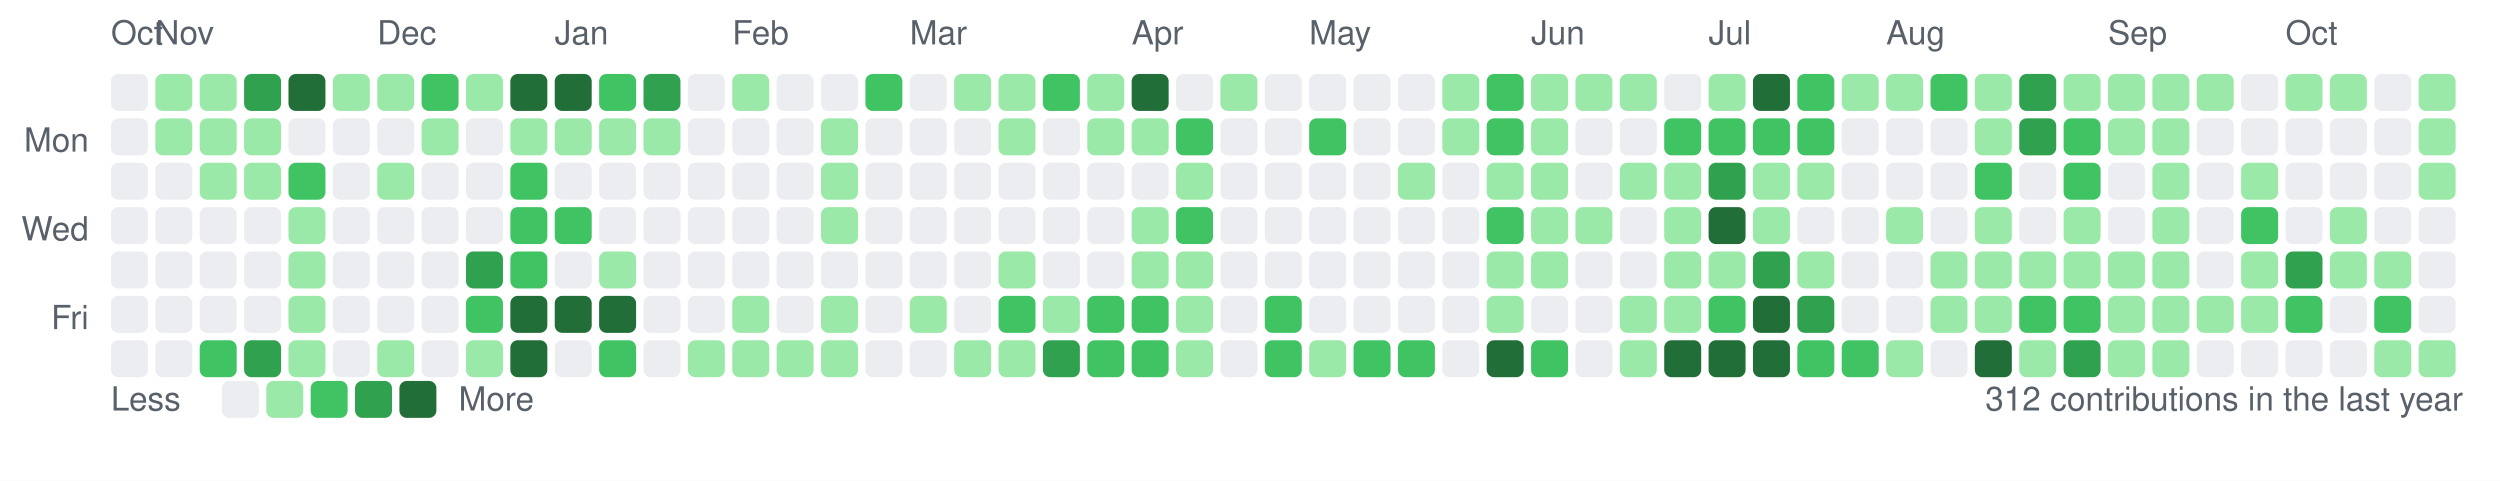
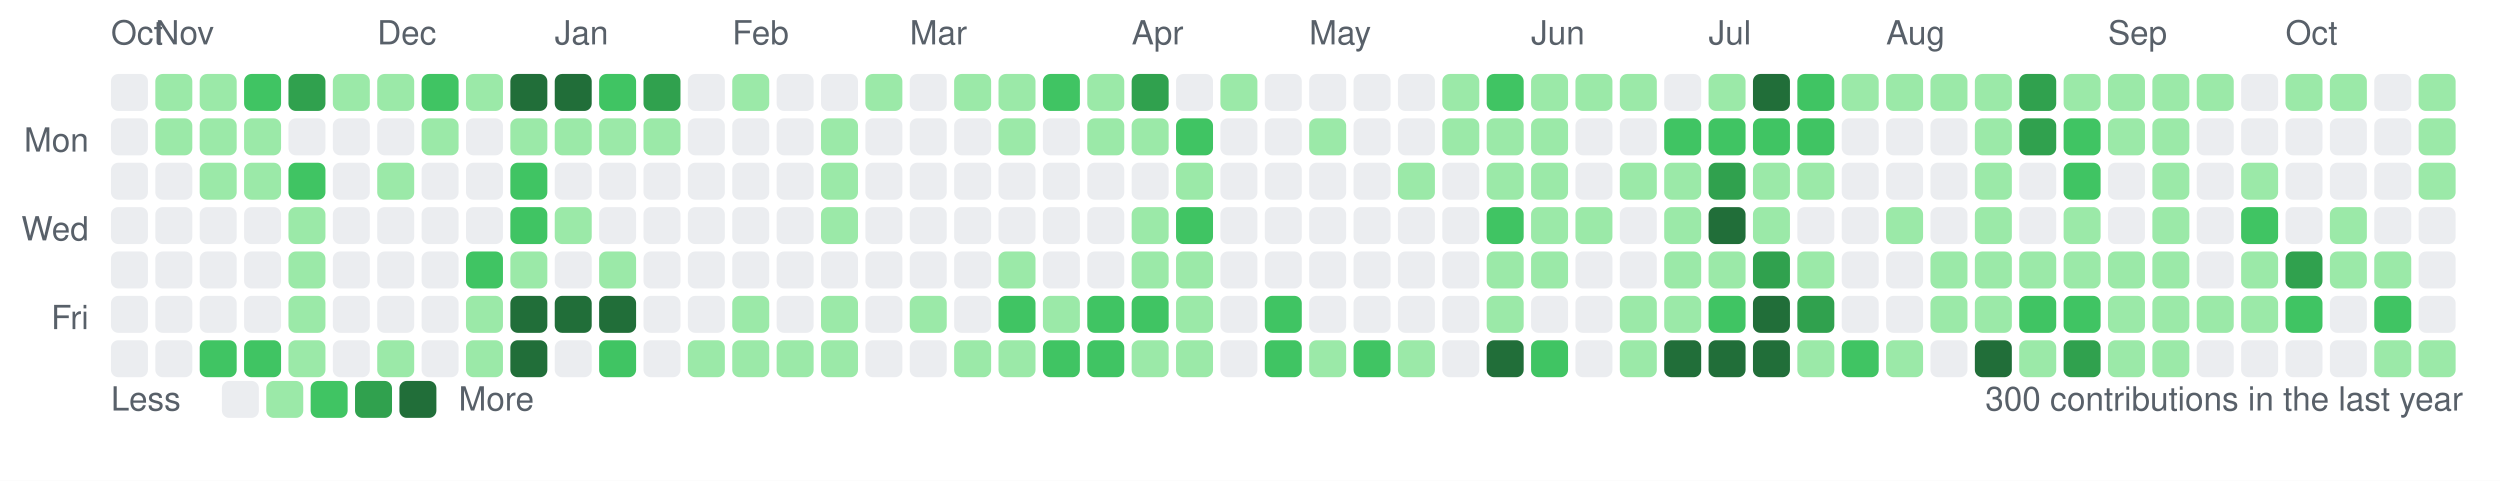
<svg xmlns="http://www.w3.org/2000/svg" width="676" height="130" viewBox="0 0 676 130" role="img" aria-label="cgycorey contribution graph">
  <rect width="676" height="130" fill="#ffffff" />
  <text x="24" y="41" font-size="9" text-anchor="end" fill="#586069" font-family="-apple-system,BlinkMacSystemFont,Segoe UI,Helvetica,Arial,sans-serif">Mon</text>
  <text x="24" y="65" font-size="9" text-anchor="end" fill="#586069" font-family="-apple-system,BlinkMacSystemFont,Segoe UI,Helvetica,Arial,sans-serif">Wed</text>
  <text x="24" y="89" font-size="9" text-anchor="end" fill="#586069" font-family="-apple-system,BlinkMacSystemFont,Segoe UI,Helvetica,Arial,sans-serif">Fri</text>
  <rect x="30" y="20" width="10" height="10" rx="2" fill="#ebedf0" />
  <rect x="30" y="32" width="10" height="10" rx="2" fill="#ebedf0" />
  <rect x="30" y="44" width="10" height="10" rx="2" fill="#ebedf0" />
  <rect x="30" y="56" width="10" height="10" rx="2" fill="#ebedf0" />
  <rect x="30" y="68" width="10" height="10" rx="2" fill="#ebedf0" />
  <rect x="30" y="80" width="10" height="10" rx="2" fill="#ebedf0" />
  <rect x="30" y="92" width="10" height="10" rx="2" fill="#ebedf0" />
  <rect x="42" y="20" width="10" height="10" rx="2" fill="#9be9a8" />
  <rect x="42" y="32" width="10" height="10" rx="2" fill="#9be9a8" />
  <rect x="42" y="44" width="10" height="10" rx="2" fill="#ebedf0" />
  <rect x="42" y="56" width="10" height="10" rx="2" fill="#ebedf0" />
  <rect x="42" y="68" width="10" height="10" rx="2" fill="#ebedf0" />
  <rect x="42" y="80" width="10" height="10" rx="2" fill="#ebedf0" />
  <rect x="42" y="92" width="10" height="10" rx="2" fill="#ebedf0" />
  <rect x="54" y="20" width="10" height="10" rx="2" fill="#9be9a8" />
  <rect x="54" y="32" width="10" height="10" rx="2" fill="#9be9a8" />
  <rect x="54" y="44" width="10" height="10" rx="2" fill="#9be9a8" />
  <rect x="54" y="56" width="10" height="10" rx="2" fill="#ebedf0" />
  <rect x="54" y="68" width="10" height="10" rx="2" fill="#ebedf0" />
  <rect x="54" y="80" width="10" height="10" rx="2" fill="#ebedf0" />
  <rect x="54" y="92" width="10" height="10" rx="2" fill="#40c463" />
-   <rect x="66" y="20" width="10" height="10" rx="2" fill="#30a14e" />
+   <rect x="66" y="20" width="10" height="10" rx="2" fill="#40c463" />
  <rect x="66" y="32" width="10" height="10" rx="2" fill="#9be9a8" />
  <rect x="66" y="44" width="10" height="10" rx="2" fill="#9be9a8" />
  <rect x="66" y="56" width="10" height="10" rx="2" fill="#ebedf0" />
  <rect x="66" y="68" width="10" height="10" rx="2" fill="#ebedf0" />
  <rect x="66" y="80" width="10" height="10" rx="2" fill="#ebedf0" />
-   <rect x="66" y="92" width="10" height="10" rx="2" fill="#30a14e" />
-   <rect x="78" y="20" width="10" height="10" rx="2" fill="#216e39" />
+   <rect x="66" y="92" width="10" height="10" rx="2" fill="#40c463" />
+   <rect x="78" y="20" width="10" height="10" rx="2" fill="#30a14e" />
  <rect x="78" y="32" width="10" height="10" rx="2" fill="#ebedf0" />
  <rect x="78" y="44" width="10" height="10" rx="2" fill="#40c463" />
  <rect x="78" y="56" width="10" height="10" rx="2" fill="#9be9a8" />
  <rect x="78" y="68" width="10" height="10" rx="2" fill="#9be9a8" />
  <rect x="78" y="80" width="10" height="10" rx="2" fill="#9be9a8" />
  <rect x="78" y="92" width="10" height="10" rx="2" fill="#9be9a8" />
  <rect x="90" y="20" width="10" height="10" rx="2" fill="#9be9a8" />
  <rect x="90" y="32" width="10" height="10" rx="2" fill="#ebedf0" />
  <rect x="90" y="44" width="10" height="10" rx="2" fill="#ebedf0" />
  <rect x="90" y="56" width="10" height="10" rx="2" fill="#ebedf0" />
  <rect x="90" y="68" width="10" height="10" rx="2" fill="#ebedf0" />
  <rect x="90" y="80" width="10" height="10" rx="2" fill="#ebedf0" />
  <rect x="90" y="92" width="10" height="10" rx="2" fill="#ebedf0" />
  <rect x="102" y="20" width="10" height="10" rx="2" fill="#9be9a8" />
  <rect x="102" y="32" width="10" height="10" rx="2" fill="#ebedf0" />
  <rect x="102" y="44" width="10" height="10" rx="2" fill="#9be9a8" />
  <rect x="102" y="56" width="10" height="10" rx="2" fill="#ebedf0" />
  <rect x="102" y="68" width="10" height="10" rx="2" fill="#ebedf0" />
  <rect x="102" y="80" width="10" height="10" rx="2" fill="#ebedf0" />
  <rect x="102" y="92" width="10" height="10" rx="2" fill="#9be9a8" />
  <rect x="114" y="20" width="10" height="10" rx="2" fill="#40c463" />
  <rect x="114" y="32" width="10" height="10" rx="2" fill="#9be9a8" />
  <rect x="114" y="44" width="10" height="10" rx="2" fill="#ebedf0" />
  <rect x="114" y="56" width="10" height="10" rx="2" fill="#ebedf0" />
  <rect x="114" y="68" width="10" height="10" rx="2" fill="#ebedf0" />
  <rect x="114" y="80" width="10" height="10" rx="2" fill="#ebedf0" />
  <rect x="114" y="92" width="10" height="10" rx="2" fill="#ebedf0" />
  <rect x="126" y="20" width="10" height="10" rx="2" fill="#9be9a8" />
  <rect x="126" y="32" width="10" height="10" rx="2" fill="#ebedf0" />
  <rect x="126" y="44" width="10" height="10" rx="2" fill="#ebedf0" />
  <rect x="126" y="56" width="10" height="10" rx="2" fill="#ebedf0" />
-   <rect x="126" y="68" width="10" height="10" rx="2" fill="#30a14e" />
-   <rect x="126" y="80" width="10" height="10" rx="2" fill="#40c463" />
+   <rect x="126" y="68" width="10" height="10" rx="2" fill="#40c463" />
+   <rect x="126" y="80" width="10" height="10" rx="2" fill="#9be9a8" />
  <rect x="126" y="92" width="10" height="10" rx="2" fill="#9be9a8" />
  <rect x="138" y="20" width="10" height="10" rx="2" fill="#216e39" />
  <rect x="138" y="32" width="10" height="10" rx="2" fill="#9be9a8" />
  <rect x="138" y="44" width="10" height="10" rx="2" fill="#40c463" />
  <rect x="138" y="56" width="10" height="10" rx="2" fill="#40c463" />
-   <rect x="138" y="68" width="10" height="10" rx="2" fill="#40c463" />
+   <rect x="138" y="68" width="10" height="10" rx="2" fill="#9be9a8" />
  <rect x="138" y="80" width="10" height="10" rx="2" fill="#216e39" />
  <rect x="138" y="92" width="10" height="10" rx="2" fill="#216e39" />
  <rect x="150" y="20" width="10" height="10" rx="2" fill="#216e39" />
  <rect x="150" y="32" width="10" height="10" rx="2" fill="#9be9a8" />
  <rect x="150" y="44" width="10" height="10" rx="2" fill="#ebedf0" />
-   <rect x="150" y="56" width="10" height="10" rx="2" fill="#40c463" />
+   <rect x="150" y="56" width="10" height="10" rx="2" fill="#9be9a8" />
  <rect x="150" y="68" width="10" height="10" rx="2" fill="#ebedf0" />
  <rect x="150" y="80" width="10" height="10" rx="2" fill="#216e39" />
  <rect x="150" y="92" width="10" height="10" rx="2" fill="#ebedf0" />
  <rect x="162" y="20" width="10" height="10" rx="2" fill="#40c463" />
  <rect x="162" y="32" width="10" height="10" rx="2" fill="#9be9a8" />
  <rect x="162" y="44" width="10" height="10" rx="2" fill="#ebedf0" />
  <rect x="162" y="56" width="10" height="10" rx="2" fill="#ebedf0" />
  <rect x="162" y="68" width="10" height="10" rx="2" fill="#9be9a8" />
  <rect x="162" y="80" width="10" height="10" rx="2" fill="#216e39" />
  <rect x="162" y="92" width="10" height="10" rx="2" fill="#40c463" />
  <rect x="174" y="20" width="10" height="10" rx="2" fill="#30a14e" />
  <rect x="174" y="32" width="10" height="10" rx="2" fill="#9be9a8" />
  <rect x="174" y="44" width="10" height="10" rx="2" fill="#ebedf0" />
  <rect x="174" y="56" width="10" height="10" rx="2" fill="#ebedf0" />
  <rect x="174" y="68" width="10" height="10" rx="2" fill="#ebedf0" />
  <rect x="174" y="80" width="10" height="10" rx="2" fill="#ebedf0" />
  <rect x="174" y="92" width="10" height="10" rx="2" fill="#ebedf0" />
  <rect x="186" y="20" width="10" height="10" rx="2" fill="#ebedf0" />
  <rect x="186" y="32" width="10" height="10" rx="2" fill="#ebedf0" />
  <rect x="186" y="44" width="10" height="10" rx="2" fill="#ebedf0" />
  <rect x="186" y="56" width="10" height="10" rx="2" fill="#ebedf0" />
  <rect x="186" y="68" width="10" height="10" rx="2" fill="#ebedf0" />
  <rect x="186" y="80" width="10" height="10" rx="2" fill="#ebedf0" />
  <rect x="186" y="92" width="10" height="10" rx="2" fill="#9be9a8" />
  <rect x="198" y="20" width="10" height="10" rx="2" fill="#9be9a8" />
  <rect x="198" y="32" width="10" height="10" rx="2" fill="#ebedf0" />
  <rect x="198" y="44" width="10" height="10" rx="2" fill="#ebedf0" />
  <rect x="198" y="56" width="10" height="10" rx="2" fill="#ebedf0" />
  <rect x="198" y="68" width="10" height="10" rx="2" fill="#ebedf0" />
  <rect x="198" y="80" width="10" height="10" rx="2" fill="#9be9a8" />
  <rect x="198" y="92" width="10" height="10" rx="2" fill="#9be9a8" />
  <rect x="210" y="20" width="10" height="10" rx="2" fill="#ebedf0" />
  <rect x="210" y="32" width="10" height="10" rx="2" fill="#ebedf0" />
  <rect x="210" y="44" width="10" height="10" rx="2" fill="#ebedf0" />
  <rect x="210" y="56" width="10" height="10" rx="2" fill="#ebedf0" />
  <rect x="210" y="68" width="10" height="10" rx="2" fill="#ebedf0" />
  <rect x="210" y="80" width="10" height="10" rx="2" fill="#ebedf0" />
  <rect x="210" y="92" width="10" height="10" rx="2" fill="#9be9a8" />
  <rect x="222" y="20" width="10" height="10" rx="2" fill="#ebedf0" />
  <rect x="222" y="32" width="10" height="10" rx="2" fill="#9be9a8" />
  <rect x="222" y="44" width="10" height="10" rx="2" fill="#9be9a8" />
  <rect x="222" y="56" width="10" height="10" rx="2" fill="#9be9a8" />
  <rect x="222" y="68" width="10" height="10" rx="2" fill="#ebedf0" />
  <rect x="222" y="80" width="10" height="10" rx="2" fill="#9be9a8" />
  <rect x="222" y="92" width="10" height="10" rx="2" fill="#9be9a8" />
-   <rect x="234" y="20" width="10" height="10" rx="2" fill="#40c463" />
+   <rect x="234" y="20" width="10" height="10" rx="2" fill="#9be9a8" />
  <rect x="234" y="32" width="10" height="10" rx="2" fill="#ebedf0" />
  <rect x="234" y="44" width="10" height="10" rx="2" fill="#ebedf0" />
  <rect x="234" y="56" width="10" height="10" rx="2" fill="#ebedf0" />
  <rect x="234" y="68" width="10" height="10" rx="2" fill="#ebedf0" />
  <rect x="234" y="80" width="10" height="10" rx="2" fill="#ebedf0" />
  <rect x="234" y="92" width="10" height="10" rx="2" fill="#ebedf0" />
  <rect x="246" y="20" width="10" height="10" rx="2" fill="#ebedf0" />
  <rect x="246" y="32" width="10" height="10" rx="2" fill="#ebedf0" />
  <rect x="246" y="44" width="10" height="10" rx="2" fill="#ebedf0" />
  <rect x="246" y="56" width="10" height="10" rx="2" fill="#ebedf0" />
  <rect x="246" y="68" width="10" height="10" rx="2" fill="#ebedf0" />
  <rect x="246" y="80" width="10" height="10" rx="2" fill="#9be9a8" />
  <rect x="246" y="92" width="10" height="10" rx="2" fill="#ebedf0" />
  <rect x="258" y="20" width="10" height="10" rx="2" fill="#9be9a8" />
  <rect x="258" y="32" width="10" height="10" rx="2" fill="#ebedf0" />
  <rect x="258" y="44" width="10" height="10" rx="2" fill="#ebedf0" />
  <rect x="258" y="56" width="10" height="10" rx="2" fill="#ebedf0" />
  <rect x="258" y="68" width="10" height="10" rx="2" fill="#ebedf0" />
  <rect x="258" y="80" width="10" height="10" rx="2" fill="#ebedf0" />
  <rect x="258" y="92" width="10" height="10" rx="2" fill="#9be9a8" />
  <rect x="270" y="20" width="10" height="10" rx="2" fill="#9be9a8" />
  <rect x="270" y="32" width="10" height="10" rx="2" fill="#9be9a8" />
  <rect x="270" y="44" width="10" height="10" rx="2" fill="#ebedf0" />
  <rect x="270" y="56" width="10" height="10" rx="2" fill="#ebedf0" />
  <rect x="270" y="68" width="10" height="10" rx="2" fill="#9be9a8" />
  <rect x="270" y="80" width="10" height="10" rx="2" fill="#40c463" />
  <rect x="270" y="92" width="10" height="10" rx="2" fill="#9be9a8" />
  <rect x="282" y="20" width="10" height="10" rx="2" fill="#40c463" />
  <rect x="282" y="32" width="10" height="10" rx="2" fill="#ebedf0" />
  <rect x="282" y="44" width="10" height="10" rx="2" fill="#ebedf0" />
  <rect x="282" y="56" width="10" height="10" rx="2" fill="#ebedf0" />
  <rect x="282" y="68" width="10" height="10" rx="2" fill="#ebedf0" />
  <rect x="282" y="80" width="10" height="10" rx="2" fill="#9be9a8" />
-   <rect x="282" y="92" width="10" height="10" rx="2" fill="#30a14e" />
+   <rect x="282" y="92" width="10" height="10" rx="2" fill="#40c463" />
  <rect x="294" y="20" width="10" height="10" rx="2" fill="#9be9a8" />
  <rect x="294" y="32" width="10" height="10" rx="2" fill="#9be9a8" />
  <rect x="294" y="44" width="10" height="10" rx="2" fill="#ebedf0" />
  <rect x="294" y="56" width="10" height="10" rx="2" fill="#ebedf0" />
  <rect x="294" y="68" width="10" height="10" rx="2" fill="#ebedf0" />
  <rect x="294" y="80" width="10" height="10" rx="2" fill="#40c463" />
  <rect x="294" y="92" width="10" height="10" rx="2" fill="#40c463" />
-   <rect x="306" y="20" width="10" height="10" rx="2" fill="#216e39" />
+   <rect x="306" y="20" width="10" height="10" rx="2" fill="#30a14e" />
  <rect x="306" y="32" width="10" height="10" rx="2" fill="#9be9a8" />
  <rect x="306" y="44" width="10" height="10" rx="2" fill="#ebedf0" />
  <rect x="306" y="56" width="10" height="10" rx="2" fill="#9be9a8" />
  <rect x="306" y="68" width="10" height="10" rx="2" fill="#9be9a8" />
  <rect x="306" y="80" width="10" height="10" rx="2" fill="#40c463" />
-   <rect x="306" y="92" width="10" height="10" rx="2" fill="#40c463" />
+   <rect x="306" y="92" width="10" height="10" rx="2" fill="#9be9a8" />
  <rect x="318" y="20" width="10" height="10" rx="2" fill="#ebedf0" />
  <rect x="318" y="32" width="10" height="10" rx="2" fill="#40c463" />
  <rect x="318" y="44" width="10" height="10" rx="2" fill="#9be9a8" />
  <rect x="318" y="56" width="10" height="10" rx="2" fill="#40c463" />
  <rect x="318" y="68" width="10" height="10" rx="2" fill="#9be9a8" />
  <rect x="318" y="80" width="10" height="10" rx="2" fill="#9be9a8" />
  <rect x="318" y="92" width="10" height="10" rx="2" fill="#9be9a8" />
  <rect x="330" y="20" width="10" height="10" rx="2" fill="#9be9a8" />
  <rect x="330" y="32" width="10" height="10" rx="2" fill="#ebedf0" />
  <rect x="330" y="44" width="10" height="10" rx="2" fill="#ebedf0" />
  <rect x="330" y="56" width="10" height="10" rx="2" fill="#ebedf0" />
  <rect x="330" y="68" width="10" height="10" rx="2" fill="#ebedf0" />
  <rect x="330" y="80" width="10" height="10" rx="2" fill="#ebedf0" />
  <rect x="330" y="92" width="10" height="10" rx="2" fill="#ebedf0" />
  <rect x="342" y="20" width="10" height="10" rx="2" fill="#ebedf0" />
  <rect x="342" y="32" width="10" height="10" rx="2" fill="#ebedf0" />
  <rect x="342" y="44" width="10" height="10" rx="2" fill="#ebedf0" />
  <rect x="342" y="56" width="10" height="10" rx="2" fill="#ebedf0" />
  <rect x="342" y="68" width="10" height="10" rx="2" fill="#ebedf0" />
  <rect x="342" y="80" width="10" height="10" rx="2" fill="#40c463" />
  <rect x="342" y="92" width="10" height="10" rx="2" fill="#40c463" />
  <rect x="354" y="20" width="10" height="10" rx="2" fill="#ebedf0" />
-   <rect x="354" y="32" width="10" height="10" rx="2" fill="#40c463" />
+   <rect x="354" y="32" width="10" height="10" rx="2" fill="#9be9a8" />
  <rect x="354" y="44" width="10" height="10" rx="2" fill="#ebedf0" />
  <rect x="354" y="56" width="10" height="10" rx="2" fill="#ebedf0" />
  <rect x="354" y="68" width="10" height="10" rx="2" fill="#ebedf0" />
  <rect x="354" y="80" width="10" height="10" rx="2" fill="#ebedf0" />
  <rect x="354" y="92" width="10" height="10" rx="2" fill="#9be9a8" />
  <rect x="366" y="20" width="10" height="10" rx="2" fill="#ebedf0" />
  <rect x="366" y="32" width="10" height="10" rx="2" fill="#ebedf0" />
  <rect x="366" y="44" width="10" height="10" rx="2" fill="#ebedf0" />
  <rect x="366" y="56" width="10" height="10" rx="2" fill="#ebedf0" />
  <rect x="366" y="68" width="10" height="10" rx="2" fill="#ebedf0" />
  <rect x="366" y="80" width="10" height="10" rx="2" fill="#ebedf0" />
  <rect x="366" y="92" width="10" height="10" rx="2" fill="#40c463" />
  <rect x="378" y="20" width="10" height="10" rx="2" fill="#ebedf0" />
  <rect x="378" y="32" width="10" height="10" rx="2" fill="#ebedf0" />
  <rect x="378" y="44" width="10" height="10" rx="2" fill="#9be9a8" />
  <rect x="378" y="56" width="10" height="10" rx="2" fill="#ebedf0" />
  <rect x="378" y="68" width="10" height="10" rx="2" fill="#ebedf0" />
  <rect x="378" y="80" width="10" height="10" rx="2" fill="#ebedf0" />
-   <rect x="378" y="92" width="10" height="10" rx="2" fill="#40c463" />
+   <rect x="378" y="92" width="10" height="10" rx="2" fill="#9be9a8" />
  <rect x="390" y="20" width="10" height="10" rx="2" fill="#9be9a8" />
  <rect x="390" y="32" width="10" height="10" rx="2" fill="#9be9a8" />
  <rect x="390" y="44" width="10" height="10" rx="2" fill="#ebedf0" />
  <rect x="390" y="56" width="10" height="10" rx="2" fill="#ebedf0" />
  <rect x="390" y="68" width="10" height="10" rx="2" fill="#ebedf0" />
  <rect x="390" y="80" width="10" height="10" rx="2" fill="#ebedf0" />
  <rect x="390" y="92" width="10" height="10" rx="2" fill="#ebedf0" />
  <rect x="402" y="20" width="10" height="10" rx="2" fill="#40c463" />
-   <rect x="402" y="32" width="10" height="10" rx="2" fill="#40c463" />
+   <rect x="402" y="32" width="10" height="10" rx="2" fill="#9be9a8" />
  <rect x="402" y="44" width="10" height="10" rx="2" fill="#9be9a8" />
  <rect x="402" y="56" width="10" height="10" rx="2" fill="#40c463" />
  <rect x="402" y="68" width="10" height="10" rx="2" fill="#9be9a8" />
  <rect x="402" y="80" width="10" height="10" rx="2" fill="#9be9a8" />
  <rect x="402" y="92" width="10" height="10" rx="2" fill="#216e39" />
  <rect x="414" y="20" width="10" height="10" rx="2" fill="#9be9a8" />
  <rect x="414" y="32" width="10" height="10" rx="2" fill="#9be9a8" />
  <rect x="414" y="44" width="10" height="10" rx="2" fill="#9be9a8" />
  <rect x="414" y="56" width="10" height="10" rx="2" fill="#9be9a8" />
  <rect x="414" y="68" width="10" height="10" rx="2" fill="#9be9a8" />
  <rect x="414" y="80" width="10" height="10" rx="2" fill="#ebedf0" />
  <rect x="414" y="92" width="10" height="10" rx="2" fill="#40c463" />
  <rect x="426" y="20" width="10" height="10" rx="2" fill="#9be9a8" />
  <rect x="426" y="32" width="10" height="10" rx="2" fill="#ebedf0" />
  <rect x="426" y="44" width="10" height="10" rx="2" fill="#ebedf0" />
  <rect x="426" y="56" width="10" height="10" rx="2" fill="#9be9a8" />
  <rect x="426" y="68" width="10" height="10" rx="2" fill="#ebedf0" />
  <rect x="426" y="80" width="10" height="10" rx="2" fill="#ebedf0" />
  <rect x="426" y="92" width="10" height="10" rx="2" fill="#ebedf0" />
  <rect x="438" y="20" width="10" height="10" rx="2" fill="#9be9a8" />
  <rect x="438" y="32" width="10" height="10" rx="2" fill="#ebedf0" />
  <rect x="438" y="44" width="10" height="10" rx="2" fill="#9be9a8" />
  <rect x="438" y="56" width="10" height="10" rx="2" fill="#ebedf0" />
  <rect x="438" y="68" width="10" height="10" rx="2" fill="#ebedf0" />
  <rect x="438" y="80" width="10" height="10" rx="2" fill="#9be9a8" />
  <rect x="438" y="92" width="10" height="10" rx="2" fill="#9be9a8" />
  <rect x="450" y="20" width="10" height="10" rx="2" fill="#ebedf0" />
  <rect x="450" y="32" width="10" height="10" rx="2" fill="#40c463" />
  <rect x="450" y="44" width="10" height="10" rx="2" fill="#9be9a8" />
  <rect x="450" y="56" width="10" height="10" rx="2" fill="#9be9a8" />
  <rect x="450" y="68" width="10" height="10" rx="2" fill="#9be9a8" />
  <rect x="450" y="80" width="10" height="10" rx="2" fill="#9be9a8" />
  <rect x="450" y="92" width="10" height="10" rx="2" fill="#216e39" />
  <rect x="462" y="20" width="10" height="10" rx="2" fill="#9be9a8" />
  <rect x="462" y="32" width="10" height="10" rx="2" fill="#40c463" />
  <rect x="462" y="44" width="10" height="10" rx="2" fill="#30a14e" />
  <rect x="462" y="56" width="10" height="10" rx="2" fill="#216e39" />
  <rect x="462" y="68" width="10" height="10" rx="2" fill="#9be9a8" />
  <rect x="462" y="80" width="10" height="10" rx="2" fill="#40c463" />
  <rect x="462" y="92" width="10" height="10" rx="2" fill="#216e39" />
  <rect x="474" y="20" width="10" height="10" rx="2" fill="#216e39" />
  <rect x="474" y="32" width="10" height="10" rx="2" fill="#40c463" />
  <rect x="474" y="44" width="10" height="10" rx="2" fill="#9be9a8" />
  <rect x="474" y="56" width="10" height="10" rx="2" fill="#9be9a8" />
  <rect x="474" y="68" width="10" height="10" rx="2" fill="#30a14e" />
  <rect x="474" y="80" width="10" height="10" rx="2" fill="#216e39" />
  <rect x="474" y="92" width="10" height="10" rx="2" fill="#216e39" />
  <rect x="486" y="20" width="10" height="10" rx="2" fill="#40c463" />
  <rect x="486" y="32" width="10" height="10" rx="2" fill="#40c463" />
  <rect x="486" y="44" width="10" height="10" rx="2" fill="#9be9a8" />
  <rect x="486" y="56" width="10" height="10" rx="2" fill="#ebedf0" />
  <rect x="486" y="68" width="10" height="10" rx="2" fill="#9be9a8" />
  <rect x="486" y="80" width="10" height="10" rx="2" fill="#30a14e" />
-   <rect x="486" y="92" width="10" height="10" rx="2" fill="#40c463" />
+   <rect x="486" y="92" width="10" height="10" rx="2" fill="#9be9a8" />
  <rect x="498" y="20" width="10" height="10" rx="2" fill="#9be9a8" />
  <rect x="498" y="32" width="10" height="10" rx="2" fill="#ebedf0" />
  <rect x="498" y="44" width="10" height="10" rx="2" fill="#ebedf0" />
  <rect x="498" y="56" width="10" height="10" rx="2" fill="#ebedf0" />
  <rect x="498" y="68" width="10" height="10" rx="2" fill="#ebedf0" />
  <rect x="498" y="80" width="10" height="10" rx="2" fill="#ebedf0" />
  <rect x="498" y="92" width="10" height="10" rx="2" fill="#40c463" />
  <rect x="510" y="20" width="10" height="10" rx="2" fill="#9be9a8" />
  <rect x="510" y="32" width="10" height="10" rx="2" fill="#ebedf0" />
  <rect x="510" y="44" width="10" height="10" rx="2" fill="#ebedf0" />
  <rect x="510" y="56" width="10" height="10" rx="2" fill="#9be9a8" />
  <rect x="510" y="68" width="10" height="10" rx="2" fill="#ebedf0" />
  <rect x="510" y="80" width="10" height="10" rx="2" fill="#ebedf0" />
  <rect x="510" y="92" width="10" height="10" rx="2" fill="#9be9a8" />
-   <rect x="522" y="20" width="10" height="10" rx="2" fill="#40c463" />
+   <rect x="522" y="20" width="10" height="10" rx="2" fill="#9be9a8" />
  <rect x="522" y="32" width="10" height="10" rx="2" fill="#ebedf0" />
  <rect x="522" y="44" width="10" height="10" rx="2" fill="#ebedf0" />
  <rect x="522" y="56" width="10" height="10" rx="2" fill="#ebedf0" />
  <rect x="522" y="68" width="10" height="10" rx="2" fill="#9be9a8" />
  <rect x="522" y="80" width="10" height="10" rx="2" fill="#9be9a8" />
  <rect x="522" y="92" width="10" height="10" rx="2" fill="#ebedf0" />
  <rect x="534" y="20" width="10" height="10" rx="2" fill="#9be9a8" />
  <rect x="534" y="32" width="10" height="10" rx="2" fill="#9be9a8" />
-   <rect x="534" y="44" width="10" height="10" rx="2" fill="#40c463" />
+   <rect x="534" y="44" width="10" height="10" rx="2" fill="#9be9a8" />
  <rect x="534" y="56" width="10" height="10" rx="2" fill="#9be9a8" />
  <rect x="534" y="68" width="10" height="10" rx="2" fill="#9be9a8" />
  <rect x="534" y="80" width="10" height="10" rx="2" fill="#9be9a8" />
  <rect x="534" y="92" width="10" height="10" rx="2" fill="#216e39" />
  <rect x="546" y="20" width="10" height="10" rx="2" fill="#30a14e" />
  <rect x="546" y="32" width="10" height="10" rx="2" fill="#30a14e" />
  <rect x="546" y="44" width="10" height="10" rx="2" fill="#ebedf0" />
  <rect x="546" y="56" width="10" height="10" rx="2" fill="#ebedf0" />
  <rect x="546" y="68" width="10" height="10" rx="2" fill="#9be9a8" />
  <rect x="546" y="80" width="10" height="10" rx="2" fill="#40c463" />
  <rect x="546" y="92" width="10" height="10" rx="2" fill="#9be9a8" />
  <rect x="558" y="20" width="10" height="10" rx="2" fill="#9be9a8" />
  <rect x="558" y="32" width="10" height="10" rx="2" fill="#40c463" />
  <rect x="558" y="44" width="10" height="10" rx="2" fill="#40c463" />
  <rect x="558" y="56" width="10" height="10" rx="2" fill="#9be9a8" />
  <rect x="558" y="68" width="10" height="10" rx="2" fill="#9be9a8" />
  <rect x="558" y="80" width="10" height="10" rx="2" fill="#40c463" />
  <rect x="558" y="92" width="10" height="10" rx="2" fill="#30a14e" />
  <rect x="570" y="20" width="10" height="10" rx="2" fill="#9be9a8" />
  <rect x="570" y="32" width="10" height="10" rx="2" fill="#9be9a8" />
  <rect x="570" y="44" width="10" height="10" rx="2" fill="#ebedf0" />
  <rect x="570" y="56" width="10" height="10" rx="2" fill="#ebedf0" />
  <rect x="570" y="68" width="10" height="10" rx="2" fill="#9be9a8" />
  <rect x="570" y="80" width="10" height="10" rx="2" fill="#9be9a8" />
  <rect x="570" y="92" width="10" height="10" rx="2" fill="#9be9a8" />
  <rect x="582" y="20" width="10" height="10" rx="2" fill="#9be9a8" />
  <rect x="582" y="32" width="10" height="10" rx="2" fill="#9be9a8" />
  <rect x="582" y="44" width="10" height="10" rx="2" fill="#9be9a8" />
  <rect x="582" y="56" width="10" height="10" rx="2" fill="#9be9a8" />
  <rect x="582" y="68" width="10" height="10" rx="2" fill="#9be9a8" />
  <rect x="582" y="80" width="10" height="10" rx="2" fill="#9be9a8" />
  <rect x="582" y="92" width="10" height="10" rx="2" fill="#9be9a8" />
  <rect x="594" y="20" width="10" height="10" rx="2" fill="#9be9a8" />
  <rect x="594" y="32" width="10" height="10" rx="2" fill="#ebedf0" />
  <rect x="594" y="44" width="10" height="10" rx="2" fill="#ebedf0" />
  <rect x="594" y="56" width="10" height="10" rx="2" fill="#ebedf0" />
  <rect x="594" y="68" width="10" height="10" rx="2" fill="#ebedf0" />
  <rect x="594" y="80" width="10" height="10" rx="2" fill="#9be9a8" />
  <rect x="594" y="92" width="10" height="10" rx="2" fill="#ebedf0" />
  <rect x="606" y="20" width="10" height="10" rx="2" fill="#ebedf0" />
  <rect x="606" y="32" width="10" height="10" rx="2" fill="#ebedf0" />
  <rect x="606" y="44" width="10" height="10" rx="2" fill="#9be9a8" />
  <rect x="606" y="56" width="10" height="10" rx="2" fill="#40c463" />
  <rect x="606" y="68" width="10" height="10" rx="2" fill="#9be9a8" />
  <rect x="606" y="80" width="10" height="10" rx="2" fill="#9be9a8" />
  <rect x="606" y="92" width="10" height="10" rx="2" fill="#ebedf0" />
  <rect x="618" y="20" width="10" height="10" rx="2" fill="#9be9a8" />
  <rect x="618" y="32" width="10" height="10" rx="2" fill="#ebedf0" />
  <rect x="618" y="44" width="10" height="10" rx="2" fill="#ebedf0" />
  <rect x="618" y="56" width="10" height="10" rx="2" fill="#ebedf0" />
  <rect x="618" y="68" width="10" height="10" rx="2" fill="#30a14e" />
  <rect x="618" y="80" width="10" height="10" rx="2" fill="#40c463" />
  <rect x="618" y="92" width="10" height="10" rx="2" fill="#ebedf0" />
  <rect x="630" y="20" width="10" height="10" rx="2" fill="#9be9a8" />
  <rect x="630" y="32" width="10" height="10" rx="2" fill="#ebedf0" />
  <rect x="630" y="44" width="10" height="10" rx="2" fill="#ebedf0" />
  <rect x="630" y="56" width="10" height="10" rx="2" fill="#9be9a8" />
  <rect x="630" y="68" width="10" height="10" rx="2" fill="#9be9a8" />
  <rect x="630" y="80" width="10" height="10" rx="2" fill="#ebedf0" />
  <rect x="630" y="92" width="10" height="10" rx="2" fill="#ebedf0" />
  <rect x="642" y="20" width="10" height="10" rx="2" fill="#ebedf0" />
  <rect x="642" y="32" width="10" height="10" rx="2" fill="#ebedf0" />
  <rect x="642" y="44" width="10" height="10" rx="2" fill="#ebedf0" />
  <rect x="642" y="56" width="10" height="10" rx="2" fill="#ebedf0" />
  <rect x="642" y="68" width="10" height="10" rx="2" fill="#9be9a8" />
  <rect x="642" y="80" width="10" height="10" rx="2" fill="#40c463" />
  <rect x="642" y="92" width="10" height="10" rx="2" fill="#9be9a8" />
  <rect x="654" y="20" width="10" height="10" rx="2" fill="#9be9a8" />
  <rect x="654" y="32" width="10" height="10" rx="2" fill="#9be9a8" />
  <rect x="654" y="44" width="10" height="10" rx="2" fill="#9be9a8" />
  <rect x="654" y="56" width="10" height="10" rx="2" fill="#ebedf0" />
  <rect x="654" y="68" width="10" height="10" rx="2" fill="#ebedf0" />
  <rect x="654" y="80" width="10" height="10" rx="2" fill="#ebedf0" />
  <rect x="654" y="92" width="10" height="10" rx="2" fill="#9be9a8" />
  <text x="30" y="111" font-size="9" fill="#586069" font-family="-apple-system,BlinkMacSystemFont,Segoe UI,Helvetica,Arial,sans-serif">Less</text>
  <rect x="60" y="103" width="10" height="10" rx="2" fill="#ebedf0" />
  <rect x="72" y="103" width="10" height="10" rx="2" fill="#9be9a8" />
  <rect x="84" y="103" width="10" height="10" rx="2" fill="#40c463" />
  <rect x="96" y="103" width="10" height="10" rx="2" fill="#30a14e" />
  <rect x="108" y="103" width="10" height="10" rx="2" fill="#216e39" />
  <text x="124" y="111" font-size="9" fill="#586069" font-family="-apple-system,BlinkMacSystemFont,Segoe UI,Helvetica,Arial,sans-serif">More</text>
-   <text x="666" y="111" font-size="9" text-anchor="end" fill="#586069" font-family="-apple-system,BlinkMacSystemFont,Segoe UI,Helvetica,Arial,sans-serif">312 contributions in the last year</text>
+   <text x="666" y="111" font-size="9" text-anchor="end" fill="#586069" font-family="-apple-system,BlinkMacSystemFont,Segoe UI,Helvetica,Arial,sans-serif">300 contributions in the last year</text>
  <text x="30" y="12" font-size="9" fill="#586069" font-family="-apple-system,BlinkMacSystemFont,Segoe UI,Helvetica,Arial,sans-serif">Oct</text>
  <text x="42" y="12" font-size="9" fill="#586069" font-family="-apple-system,BlinkMacSystemFont,Segoe UI,Helvetica,Arial,sans-serif">Nov</text>
  <text x="102" y="12" font-size="9" fill="#586069" font-family="-apple-system,BlinkMacSystemFont,Segoe UI,Helvetica,Arial,sans-serif">Dec</text>
  <text x="150" y="12" font-size="9" fill="#586069" font-family="-apple-system,BlinkMacSystemFont,Segoe UI,Helvetica,Arial,sans-serif">Jan</text>
  <text x="198" y="12" font-size="9" fill="#586069" font-family="-apple-system,BlinkMacSystemFont,Segoe UI,Helvetica,Arial,sans-serif">Feb</text>
  <text x="246" y="12" font-size="9" fill="#586069" font-family="-apple-system,BlinkMacSystemFont,Segoe UI,Helvetica,Arial,sans-serif">Mar</text>
  <text x="306" y="12" font-size="9" fill="#586069" font-family="-apple-system,BlinkMacSystemFont,Segoe UI,Helvetica,Arial,sans-serif">Apr</text>
  <text x="354" y="12" font-size="9" fill="#586069" font-family="-apple-system,BlinkMacSystemFont,Segoe UI,Helvetica,Arial,sans-serif">May</text>
  <text x="414" y="12" font-size="9" fill="#586069" font-family="-apple-system,BlinkMacSystemFont,Segoe UI,Helvetica,Arial,sans-serif">Jun</text>
  <text x="462" y="12" font-size="9" fill="#586069" font-family="-apple-system,BlinkMacSystemFont,Segoe UI,Helvetica,Arial,sans-serif">Jul</text>
  <text x="510" y="12" font-size="9" fill="#586069" font-family="-apple-system,BlinkMacSystemFont,Segoe UI,Helvetica,Arial,sans-serif">Aug</text>
  <text x="570" y="12" font-size="9" fill="#586069" font-family="-apple-system,BlinkMacSystemFont,Segoe UI,Helvetica,Arial,sans-serif">Sep</text>
  <text x="618" y="12" font-size="9" fill="#586069" font-family="-apple-system,BlinkMacSystemFont,Segoe UI,Helvetica,Arial,sans-serif">Oct</text>
</svg>
